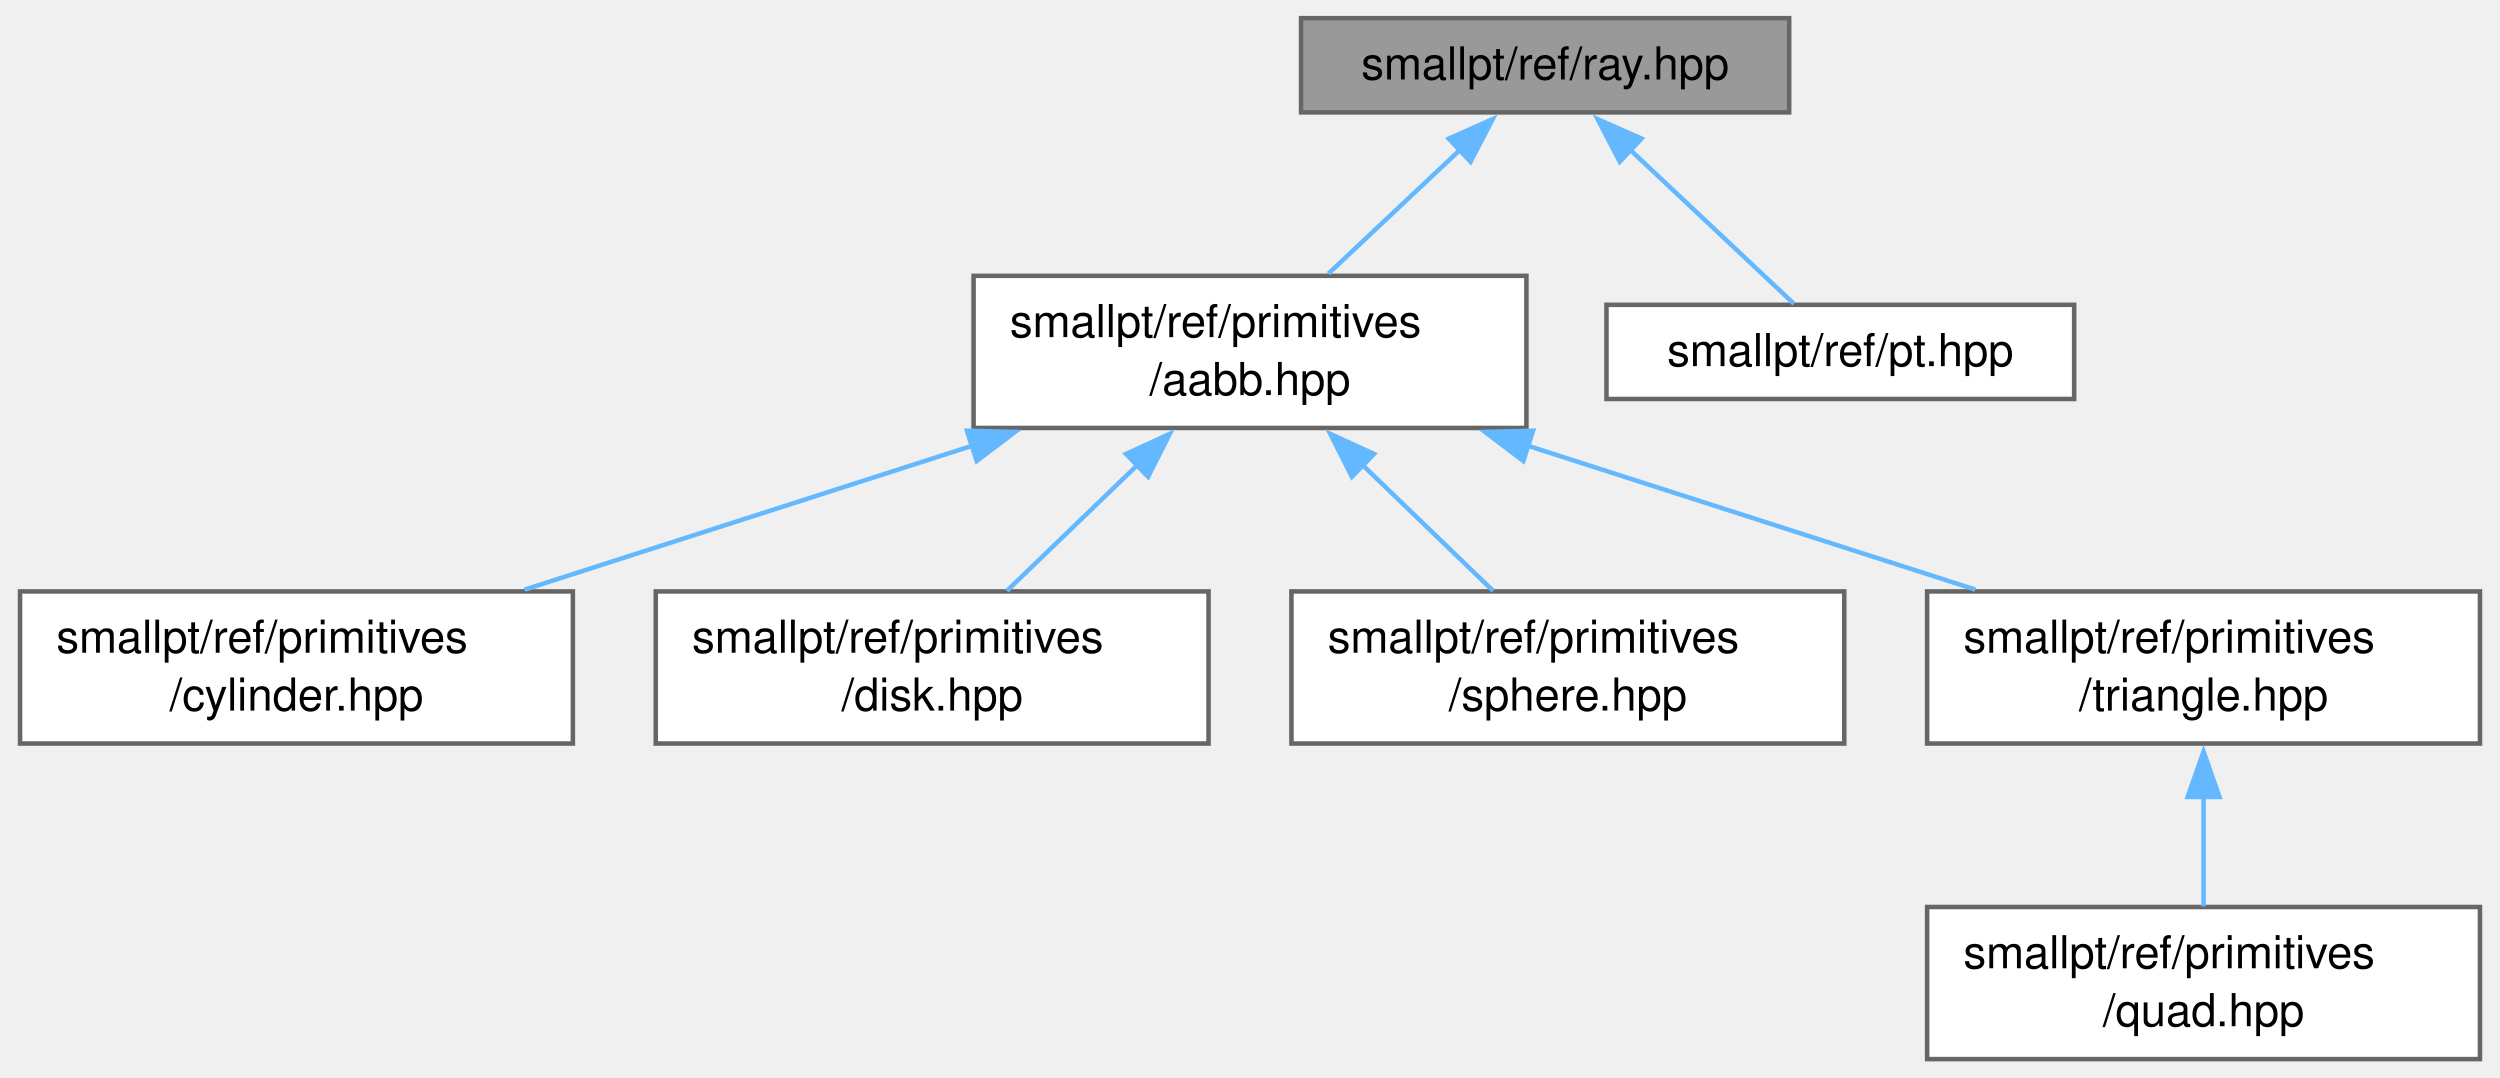
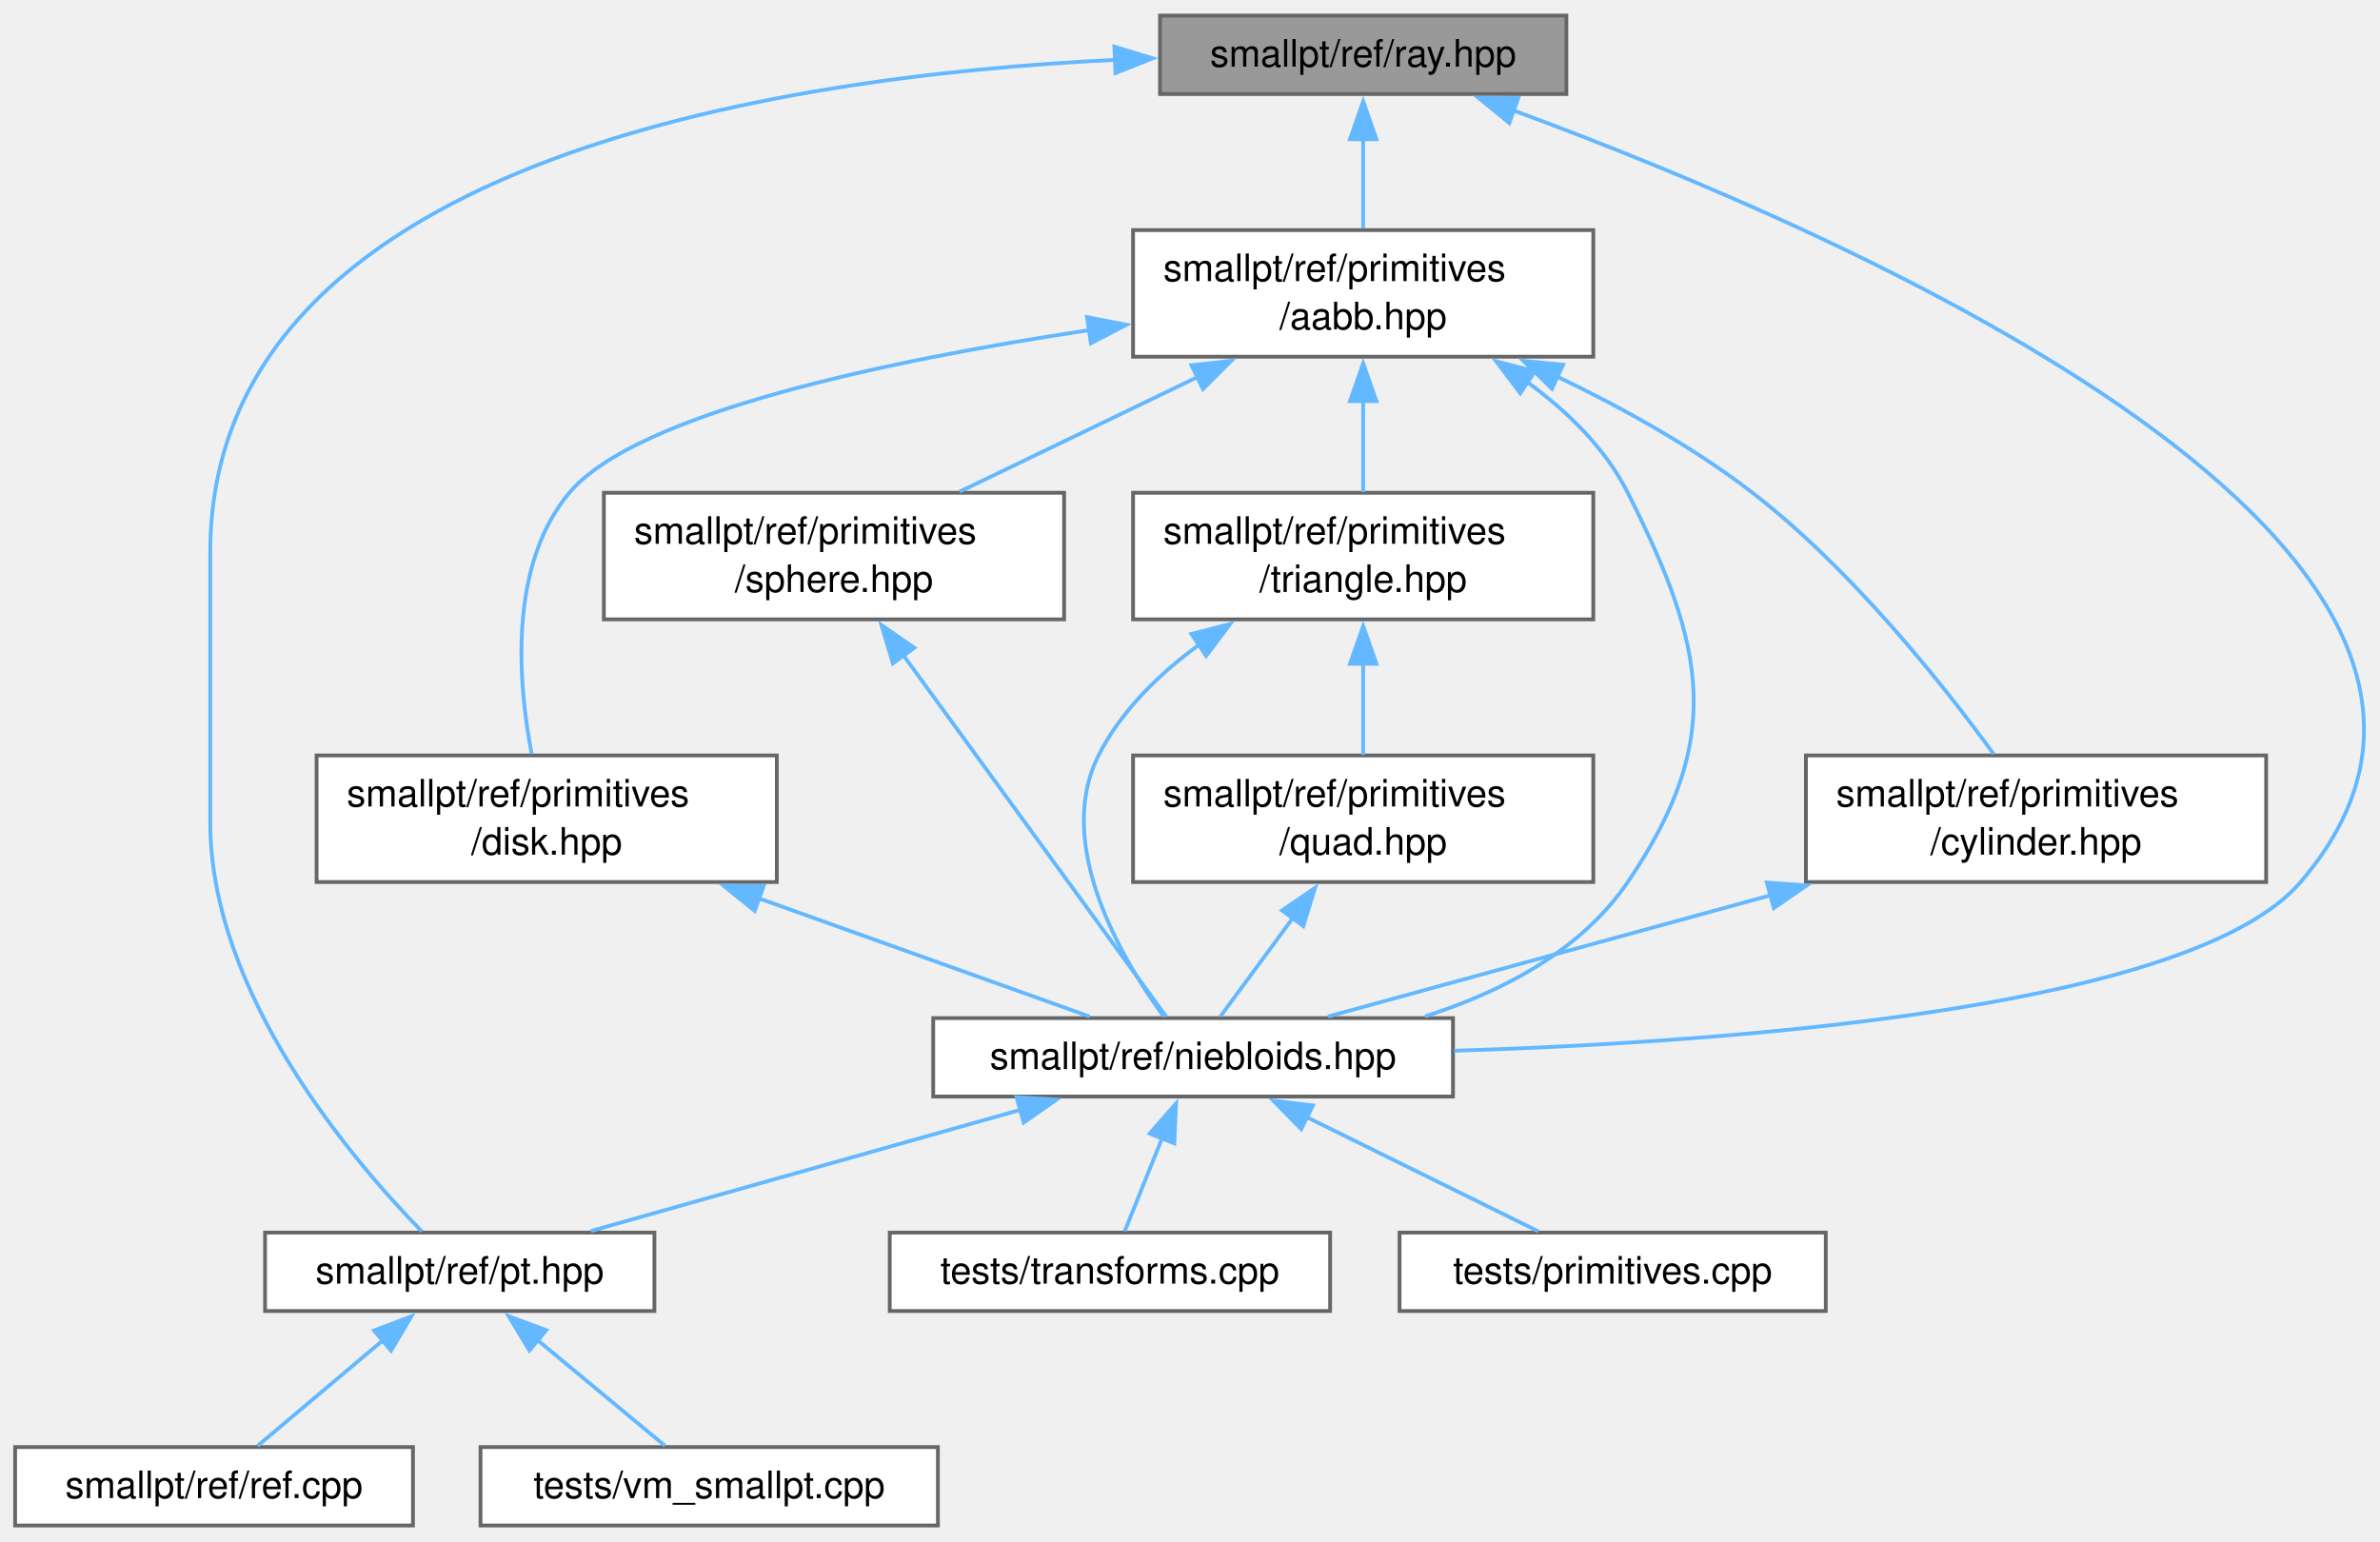
- <svg xmlns="http://www.w3.org/2000/svg" xmlns:xlink="http://www.w3.org/1999/xlink" width="550pt" height="237pt" viewBox="0.00 0.00 549.75 237.25">
-   <g id="graph0" class="graph" transform="scale(1 1) rotate(0) translate(4 233.25)">
+ <svg xmlns="http://www.w3.org/2000/svg" xmlns:xlink="http://www.w3.org/1999/xlink" width="630pt" height="408pt" viewBox="0.00 0.00 629.62 407.50">
+   <g id="graph0" class="graph" transform="scale(1 1) rotate(0) translate(4 403.5)">
    <g id="Node000001" class="node">
      <g id="a_Node000001">
        <a xlink:title="Ray and intersection definitions.">
-           <polygon fill="#999999" stroke="#666666" points="389.62,-229.25 282.12,-229.25 282.12,-208.5 389.62,-208.5 389.62,-229.25" />
-           <text text-anchor="middle" x="335.88" y="-215.75" font-family="Helvetica,sans-Serif" font-size="10.00">smallpt/ref/ray.hpp</text>
+           <polygon fill="#999999" stroke="#666666" points="410.38,-399.5 302.88,-399.5 302.88,-378.75 410.38,-378.75 410.38,-399.5" />
+           <text text-anchor="middle" x="356.62" y="-386" font-family="Helvetica,sans-Serif" font-size="10.00">smallpt/ref/ray.hpp</text>
        </a>
      </g>
    </g>
    <g id="Node000002" class="node">
      <g id="a_Node000002">
-         <a xlink:href="aabb_8hpp.html" target="_top" xlink:title="Definition and functions for axis-aligned bounding box.">
-           <polygon fill="white" stroke="#666666" points="331.75,-172.5 210,-172.5 210,-139 331.75,-139 331.75,-172.5" />
-           <text text-anchor="start" x="218" y="-159" font-family="Helvetica,sans-Serif" font-size="10.00">smallpt/ref/primitives</text>
-           <text text-anchor="middle" x="270.88" y="-146.25" font-family="Helvetica,sans-Serif" font-size="10.00">/aabb.hpp</text>
+         <a xlink:href="niebloids_8hpp_source.html" target="_top" xlink:title=" ">
+           <polygon fill="white" stroke="#666666" points="380.38,-134.25 242.88,-134.25 242.88,-113.5 380.38,-113.5 380.38,-134.25" />
+           <text text-anchor="middle" x="311.62" y="-120.75" font-family="Helvetica,sans-Serif" font-size="10.00">smallpt/ref/niebloids.hpp</text>
        </a>
      </g>
    </g>
    <g id="edge1_Node000001_Node000002" class="edge">
      <g id="a_edge1_Node000001_Node000002">
        <a xlink:title=" ">
-           <path fill="none" stroke="#63b8ff" d="M317.32,-200.43C308.14,-191.8 297.13,-181.44 288.14,-172.98" />
-           <polygon fill="#63b8ff" stroke="#63b8ff" points="314.65,-202.72 324.33,-207.02 319.44,-197.62 314.65,-202.72" />
+           <path fill="none" stroke="#63b8ff" d="M396.24,-374.46C483.67,-342.27 679.64,-257.78 604.62,-170.25 576.36,-137.27 458.05,-128.06 380.68,-125.6" />
+           <polygon fill="#63b8ff" stroke="#63b8ff" points="395.28,-371.08 387.07,-377.78 397.66,-377.67 395.28,-371.08" />
+         </a>
+       </g>
+     </g>
+     <g id="Node000003" class="node">
+       <g id="a_Node000003">
+         <a xlink:href="ref_2pt_8hpp.html" target="_top" xlink:title="Reference smallpt functions.">
+           <polygon fill="white" stroke="#666666" points="169.12,-77.5 66.12,-77.5 66.12,-56.75 169.12,-56.75 169.12,-77.5" />
+           <text text-anchor="middle" x="117.62" y="-64" font-family="Helvetica,sans-Serif" font-size="10.00">smallpt/ref/pt.hpp</text>
+         </a>
+       </g>
+     </g>
+     <g id="edge19_Node000001_Node000003" class="edge">
+       <g id="a_edge19_Node000001_Node000003">
+         <a xlink:title=" ">
+           <path fill="none" stroke="#63b8ff" d="M291.03,-387.79C201.39,-383.49 51.62,-360.83 51.62,-257.5 51.62,-257.5 51.62,-257.5 51.62,-186 51.62,-140.73 89.14,-96.72 107.6,-77.8" />
+           <polygon fill="#63b8ff" stroke="#63b8ff" points="290.8,-391.29 300.94,-388.2 291.09,-384.29 290.8,-391.29" />
        </a>
      </g>
    </g>
    <g id="Node000008" class="node">
      <g id="a_Node000008">
-         <a xlink:href="ref_2pt_8hpp.html" target="_top" xlink:title="Reference smallpt functions.">
-           <polygon fill="white" stroke="#666666" points="452.38,-166.12 349.38,-166.12 349.38,-145.38 452.38,-145.38 452.38,-166.12" />
-           <text text-anchor="middle" x="400.88" y="-152.62" font-family="Helvetica,sans-Serif" font-size="10.00">smallpt/ref/pt.hpp</text>
+         <a xlink:href="aabb_8hpp.html" target="_top" xlink:title="Definition and functions for axis-aligned bounding box.">
+           <polygon fill="white" stroke="#666666" points="417.5,-342.75 295.75,-342.75 295.75,-309.25 417.5,-309.25 417.5,-342.75" />
+           <text text-anchor="start" x="303.75" y="-329.25" font-family="Helvetica,sans-Serif" font-size="10.00">smallpt/ref/primitives</text>
+           <text text-anchor="middle" x="356.62" y="-316.5" font-family="Helvetica,sans-Serif" font-size="10.00">/aabb.hpp</text>
        </a>
      </g>
    </g>
    <g id="edge7_Node000001_Node000008" class="edge">
      <g id="a_edge7_Node000001_Node000008">
        <a xlink:title=" ">
-           <path fill="none" stroke="#63b8ff" d="M354.59,-200.27C366.34,-189.23 381.03,-175.41 390.67,-166.34" />
-           <polygon fill="#63b8ff" stroke="#63b8ff" points="352.31,-197.62 347.42,-207.02 357.1,-202.72 352.31,-197.62" />
-         </a>
-       </g>
-     </g>
-     <g id="Node000003" class="node">
-       <g id="a_Node000003">
-         <a xlink:href="cylinder_8hpp.html" target="_top" xlink:title="Reference cylinder primitive implementation.">
-           <polygon fill="white" stroke="#666666" points="121.75,-103 0,-103 0,-69.5 121.75,-69.5 121.75,-103" />
-           <text text-anchor="start" x="8" y="-89.5" font-family="Helvetica,sans-Serif" font-size="10.00">smallpt/ref/primitives</text>
-           <text text-anchor="middle" x="60.88" y="-76.75" font-family="Helvetica,sans-Serif" font-size="10.00">/cylinder.hpp</text>
+           <path fill="none" stroke="#63b8ff" d="M356.62,-366.84C356.62,-359.1 356.62,-350.47 356.62,-343.23" />
+           <polygon fill="#63b8ff" stroke="#63b8ff" points="353.13,-366.79 356.63,-376.79 360.13,-366.79 353.13,-366.79" />
        </a>
      </g>
    </g>
    <g id="edge2_Node000002_Node000003" class="edge">
      <g id="a_edge2_Node000002_Node000003">
        <a xlink:title=" ">
-           <path fill="none" stroke="#63b8ff" d="M209.78,-135.11C178.45,-125.04 140.75,-112.92 111.13,-103.4" />
-           <polygon fill="#63b8ff" stroke="#63b8ff" points="208.54,-138.39 219.13,-138.12 210.68,-131.73 208.54,-138.39" />
+           <path fill="none" stroke="#63b8ff" d="M266.12,-110.03C231.34,-100.22 184.11,-86.89 152.33,-77.92" />
+           <polygon fill="#63b8ff" stroke="#63b8ff" points="264.91,-113.33 275.49,-112.68 266.81,-106.59 264.91,-113.33" />
+         </a>
+       </g>
+     </g>
+     <g id="Node000006" class="node">
+       <g id="a_Node000006">
+         <a xlink:href="primitives_8cpp_source.html" target="_top" xlink:title=" ">
+           <polygon fill="white" stroke="#666666" points="479,-77.5 366.25,-77.5 366.25,-56.75 479,-56.75 479,-77.5" />
+           <text text-anchor="middle" x="422.62" y="-64" font-family="Helvetica,sans-Serif" font-size="10.00">tests/primitives.cpp</text>
+         </a>
+       </g>
+     </g>
+     <g id="edge5_Node000002_Node000006" class="edge">
+       <g id="a_edge5_Node000002_Node000006">
+         <a xlink:title=" ">
+           <path fill="none" stroke="#63b8ff" d="M341.66,-108.06C361.14,-98.45 385.96,-86.21 402.95,-77.83" />
+           <polygon fill="#63b8ff" stroke="#63b8ff" points="340.25,-104.85 332.83,-112.42 343.34,-111.13 340.25,-104.85" />
+         </a>
+       </g>
+     </g>
+     <g id="Node000007" class="node">
+       <g id="a_Node000007">
+         <a xlink:href="transforms_8cpp_source.html" target="_top" xlink:title=" ">
+           <polygon fill="white" stroke="#666666" points="347.88,-77.5 231.38,-77.5 231.38,-56.75 347.88,-56.75 347.88,-77.5" />
+           <text text-anchor="middle" x="289.62" y="-64" font-family="Helvetica,sans-Serif" font-size="10.00">tests/transforms.cpp</text>
+         </a>
+       </g>
+     </g>
+     <g id="edge6_Node000002_Node000007" class="edge">
+       <g id="a_edge6_Node000002_Node000007">
+         <a xlink:title=" ">
+           <path fill="none" stroke="#63b8ff" d="M303.44,-102.49C300.04,-94.05 296.27,-84.66 293.52,-77.83" />
+           <polygon fill="#63b8ff" stroke="#63b8ff" points="300.15,-103.71 307.13,-111.68 306.65,-101.1 300.15,-103.71" />
        </a>
      </g>
    </g>
    <g id="Node000004" class="node">
      <g id="a_Node000004">
-         <a xlink:href="disk_8hpp.html" target="_top" xlink:title="Disk primitive definition and auxiliary functions.">
-           <polygon fill="white" stroke="#666666" points="261.75,-103 140,-103 140,-69.5 261.75,-69.5 261.75,-103" />
-           <text text-anchor="start" x="148" y="-89.5" font-family="Helvetica,sans-Serif" font-size="10.00">smallpt/ref/primitives</text>
-           <text text-anchor="middle" x="200.88" y="-76.75" font-family="Helvetica,sans-Serif" font-size="10.00">/disk.hpp</text>
-         </a>
-       </g>
-     </g>
-     <g id="edge3_Node000002_Node000004" class="edge">
-       <g id="a_edge3_Node000002_Node000004">
-         <a xlink:title=" ">
-           <path fill="none" stroke="#63b8ff" d="M246.25,-131C236.67,-121.77 225.96,-111.44 217.34,-103.13" />
-           <polygon fill="#63b8ff" stroke="#63b8ff" points="243.57,-133.28 253.2,-137.7 248.43,-128.24 243.57,-133.28" />
+         <a xlink:href="ref_8cpp_source.html" target="_top" xlink:title=" ">
+           <polygon fill="white" stroke="#666666" points="105.25,-20.75 0,-20.75 0,0 105.25,0 105.25,-20.75" />
+           <text text-anchor="middle" x="52.62" y="-7.25" font-family="Helvetica,sans-Serif" font-size="10.00">smallpt/ref/ref.cpp</text>
+         </a>
+       </g>
+     </g>
+     <g id="edge3_Node000003_Node000004" class="edge">
+       <g id="a_edge3_Node000003_Node000004">
+         <a xlink:title=" ">
+           <path fill="none" stroke="#63b8ff" d="M97.46,-49.14C86.5,-39.91 73.36,-28.84 64.15,-21.08" />
+           <polygon fill="#63b8ff" stroke="#63b8ff" points="94.94,-51.6 104.85,-55.36 99.45,-46.24 94.94,-51.6" />
        </a>
      </g>
    </g>
    <g id="Node000005" class="node">
      <g id="a_Node000005">
+         <a xlink:href="vm__smallpt_8cpp_source.html" target="_top" xlink:title=" ">
+           <polygon fill="white" stroke="#666666" points="244.12,-20.75 123.12,-20.75 123.12,0 244.12,0 244.12,-20.75" />
+           <text text-anchor="middle" x="183.62" y="-7.25" font-family="Helvetica,sans-Serif" font-size="10.00">tests/vm_smallpt.cpp</text>
+         </a>
+       </g>
+     </g>
+     <g id="edge4_Node000003_Node000005" class="edge">
+       <g id="a_edge4_Node000003_Node000005">
+         <a xlink:title=" ">
+           <path fill="none" stroke="#63b8ff" d="M138.1,-49.14C149.22,-39.91 162.57,-28.84 171.93,-21.08" />
+           <polygon fill="#63b8ff" stroke="#63b8ff" points="136.05,-46.29 130.59,-55.37 140.52,-51.68 136.05,-46.29" />
+         </a>
+       </g>
+     </g>
+     <g id="edge8_Node000008_Node000002" class="edge">
+       <g id="a_edge8_Node000008_Node000002">
+         <a xlink:title=" ">
+           <path fill="none" stroke="#63b8ff" d="M399.98,-302.57C410.63,-294.82 420.68,-285.04 426.62,-273.25 447.24,-232.38 452.38,-208.1 426.62,-170.25 414.31,-152.15 393.55,-141.27 373.03,-134.73" />
+           <polygon fill="#63b8ff" stroke="#63b8ff" points="398.18,-299.57 391.81,-308.03 402.07,-305.39 398.18,-299.57" />
+         </a>
+       </g>
+     </g>
+     <g id="Node000009" class="node">
+       <g id="a_Node000009">
+         <a xlink:href="cylinder_8hpp.html" target="_top" xlink:title="Reference cylinder primitive implementation.">
+           <polygon fill="white" stroke="#666666" points="595.5,-203.75 473.75,-203.75 473.75,-170.25 595.5,-170.25 595.5,-203.75" />
+           <text text-anchor="start" x="481.75" y="-190.25" font-family="Helvetica,sans-Serif" font-size="10.00">smallpt/ref/primitives</text>
+           <text text-anchor="middle" x="534.62" y="-177.5" font-family="Helvetica,sans-Serif" font-size="10.00">/cylinder.hpp</text>
+         </a>
+       </g>
+     </g>
+     <g id="edge9_Node000008_Node000009" class="edge">
+       <g id="a_edge9_Node000008_Node000009">
+         <a xlink:title=" ">
+           <path fill="none" stroke="#63b8ff" d="M407.6,-304.16C424.96,-295.85 443.93,-285.36 459.62,-273.25 485.84,-253.01 509.95,-222.62 523.42,-204.12" />
+           <polygon fill="#63b8ff" stroke="#63b8ff" points="406.58,-300.77 398.98,-308.16 409.52,-307.13 406.58,-300.77" />
+         </a>
+       </g>
+     </g>
+     <g id="Node000010" class="node">
+       <g id="a_Node000010">
+         <a xlink:href="disk_8hpp.html" target="_top" xlink:title="Disk primitive definition and auxiliary functions.">
+           <polygon fill="white" stroke="#666666" points="201.5,-203.75 79.75,-203.75 79.75,-170.25 201.5,-170.25 201.5,-203.75" />
+           <text text-anchor="start" x="87.75" y="-190.25" font-family="Helvetica,sans-Serif" font-size="10.00">smallpt/ref/primitives</text>
+           <text text-anchor="middle" x="140.62" y="-177.5" font-family="Helvetica,sans-Serif" font-size="10.00">/disk.hpp</text>
+         </a>
+       </g>
+     </g>
+     <g id="edge11_Node000008_Node000010" class="edge">
+       <g id="a_edge11_Node000008_Node000010">
+         <a xlink:title=" ">
+           <path fill="none" stroke="#63b8ff" d="M284.29,-316.3C230.83,-308.26 164.38,-294.34 146.62,-273.25 130.48,-254.07 133.03,-223.06 136.64,-204.2" />
+           <polygon fill="#63b8ff" stroke="#63b8ff" points="283.58,-319.73 293.98,-317.7 284.59,-312.8 283.58,-319.73" />
+         </a>
+       </g>
+     </g>
+     <g id="Node000011" class="node">
+       <g id="a_Node000011">
        <a xlink:href="sphere_8hpp.html" target="_top" xlink:title="Sphere primitive definition and auxiliary functions.">
-           <polygon fill="white" stroke="#666666" points="401.75,-103 280,-103 280,-69.5 401.75,-69.5 401.75,-103" />
-           <text text-anchor="start" x="288" y="-89.5" font-family="Helvetica,sans-Serif" font-size="10.00">smallpt/ref/primitives</text>
-           <text text-anchor="middle" x="340.88" y="-76.75" font-family="Helvetica,sans-Serif" font-size="10.00">/sphere.hpp</text>
-         </a>
-       </g>
-     </g>
-     <g id="edge4_Node000002_Node000005" class="edge">
-       <g id="a_edge4_Node000002_Node000005">
-         <a xlink:title=" ">
-           <path fill="none" stroke="#63b8ff" d="M295.5,-131C305.08,-121.77 315.79,-111.44 324.41,-103.13" />
-           <polygon fill="#63b8ff" stroke="#63b8ff" points="293.32,-128.24 288.55,-137.7 298.18,-133.28 293.32,-128.24" />
-         </a>
-       </g>
-     </g>
-     <g id="Node000006" class="node">
-       <g id="a_Node000006">
+           <polygon fill="white" stroke="#666666" points="277.5,-273.25 155.75,-273.25 155.75,-239.75 277.5,-239.75 277.5,-273.25" />
+           <text text-anchor="start" x="163.75" y="-259.75" font-family="Helvetica,sans-Serif" font-size="10.00">smallpt/ref/primitives</text>
+           <text text-anchor="middle" x="216.62" y="-247" font-family="Helvetica,sans-Serif" font-size="10.00">/sphere.hpp</text>
+         </a>
+       </g>
+     </g>
+     <g id="edge13_Node000008_Node000011" class="edge">
+       <g id="a_edge13_Node000008_Node000011">
+         <a xlink:title=" ">
+           <path fill="none" stroke="#63b8ff" d="M312.82,-303.88C292.49,-294.08 268.71,-282.61 249.88,-273.54" />
+           <polygon fill="#63b8ff" stroke="#63b8ff" points="311.2,-306.98 321.73,-308.17 314.24,-300.68 311.2,-306.98" />
+         </a>
+       </g>
+     </g>
+     <g id="Node000012" class="node">
+       <g id="a_Node000012">
        <a xlink:href="triangle_8hpp.html" target="_top" xlink:title="Triangle primitive definition and auxiliary functions.">
-           <polygon fill="white" stroke="#666666" points="541.75,-103 420,-103 420,-69.5 541.75,-69.5 541.75,-103" />
-           <text text-anchor="start" x="428" y="-89.5" font-family="Helvetica,sans-Serif" font-size="10.00">smallpt/ref/primitives</text>
-           <text text-anchor="middle" x="480.88" y="-76.75" font-family="Helvetica,sans-Serif" font-size="10.00">/triangle.hpp</text>
-         </a>
-       </g>
-     </g>
-     <g id="edge5_Node000002_Node000006" class="edge">
-       <g id="a_edge5_Node000002_Node000006">
-         <a xlink:title=" ">
-           <path fill="none" stroke="#63b8ff" d="M331.97,-135.11C363.3,-125.04 401,-112.92 430.62,-103.4" />
-           <polygon fill="#63b8ff" stroke="#63b8ff" points="331.07,-131.73 322.62,-138.12 333.21,-138.39 331.07,-131.73" />
-         </a>
-       </g>
-     </g>
-     <g id="Node000007" class="node">
-       <g id="a_Node000007">
+           <polygon fill="white" stroke="#666666" points="417.5,-273.25 295.75,-273.25 295.75,-239.75 417.5,-239.75 417.5,-273.25" />
+           <text text-anchor="start" x="303.75" y="-259.75" font-family="Helvetica,sans-Serif" font-size="10.00">smallpt/ref/primitives</text>
+           <text text-anchor="middle" x="356.62" y="-247" font-family="Helvetica,sans-Serif" font-size="10.00">/triangle.hpp</text>
+         </a>
+       </g>
+     </g>
+     <g id="edge15_Node000008_Node000012" class="edge">
+       <g id="a_edge15_Node000008_Node000012">
+         <a xlink:title=" ">
+           <path fill="none" stroke="#63b8ff" d="M356.62,-297.56C356.62,-289.34 356.62,-280.59 356.62,-273.38" />
+           <polygon fill="#63b8ff" stroke="#63b8ff" points="353.13,-297.49 356.63,-307.49 360.13,-297.49 353.13,-297.49" />
+         </a>
+       </g>
+     </g>
+     <g id="edge10_Node000009_Node000002" class="edge">
+       <g id="a_edge10_Node000009_Node000002">
+         <a xlink:title=" ">
+           <path fill="none" stroke="#63b8ff" d="M464.69,-166.83C425.73,-156.15 378.86,-143.31 347.34,-134.67" />
+           <polygon fill="#63b8ff" stroke="#63b8ff" points="463.42,-170.11 473.99,-169.38 465.27,-163.36 463.42,-170.11" />
+         </a>
+       </g>
+     </g>
+     <g id="edge12_Node000010_Node000002" class="edge">
+       <g id="a_edge12_Node000010_Node000002">
+         <a xlink:title=" ">
+           <path fill="none" stroke="#63b8ff" d="M196.56,-166C225.96,-155.5 260.68,-143.08 284.24,-134.67" />
+           <polygon fill="#63b8ff" stroke="#63b8ff" points="195.66,-162.61 187.43,-169.27 198.02,-169.2 195.66,-162.61" />
+         </a>
+       </g>
+     </g>
+     <g id="edge14_Node000011_Node000002" class="edge">
+       <g id="a_edge14_Node000011_Node000002">
+         <a xlink:title=" ">
+           <path fill="none" stroke="#63b8ff" d="M234.92,-230.35C256.08,-201.25 289.87,-154.79 304.49,-134.68" />
+           <polygon fill="#63b8ff" stroke="#63b8ff" points="232.22,-228.11 229.16,-238.26 237.88,-232.23 232.22,-228.11" />
+         </a>
+       </g>
+     </g>
+     <g id="edge16_Node000012_Node000002" class="edge">
+       <g id="a_edge16_Node000012_Node000002">
+         <a xlink:title=" ">
+           <path fill="none" stroke="#63b8ff" d="M313.27,-233.07C302.62,-225.32 292.57,-215.54 286.62,-203.75 274.79,-180.28 292.65,-150.06 303.8,-134.73" />
+           <polygon fill="#63b8ff" stroke="#63b8ff" points="311.18,-235.89 321.44,-238.53 315.07,-230.07 311.18,-235.89" />
+         </a>
+       </g>
+     </g>
+     <g id="Node000013" class="node">
+       <g id="a_Node000013">
        <a xlink:href="quad_8hpp.html" target="_top" xlink:title="Difinition of quadrilateral primitive and auxiliary functions.">
-           <polygon fill="white" stroke="#666666" points="541.75,-33.5 420,-33.5 420,0 541.75,0 541.75,-33.5" />
-           <text text-anchor="start" x="428" y="-20" font-family="Helvetica,sans-Serif" font-size="10.00">smallpt/ref/primitives</text>
-           <text text-anchor="middle" x="480.88" y="-7.25" font-family="Helvetica,sans-Serif" font-size="10.00">/quad.hpp</text>
-         </a>
-       </g>
-     </g>
-     <g id="edge6_Node000006_Node000007" class="edge">
-       <g id="a_edge6_Node000006_Node000007">
-         <a xlink:title=" ">
-           <path fill="none" stroke="#63b8ff" d="M480.88,-57.81C480.88,-49.59 480.88,-40.84 480.88,-33.63" />
-           <polygon fill="#63b8ff" stroke="#63b8ff" points="477.38,-57.74 480.88,-67.74 484.38,-57.74 477.38,-57.74" />
+           <polygon fill="white" stroke="#666666" points="417.5,-203.75 295.75,-203.75 295.75,-170.25 417.5,-170.25 417.5,-203.75" />
+           <text text-anchor="start" x="303.75" y="-190.25" font-family="Helvetica,sans-Serif" font-size="10.00">smallpt/ref/primitives</text>
+           <text text-anchor="middle" x="356.62" y="-177.5" font-family="Helvetica,sans-Serif" font-size="10.00">/quad.hpp</text>
+         </a>
+       </g>
+     </g>
+     <g id="edge17_Node000012_Node000013" class="edge">
+       <g id="a_edge17_Node000012_Node000013">
+         <a xlink:title=" ">
+           <path fill="none" stroke="#63b8ff" d="M356.62,-228.06C356.62,-219.84 356.62,-211.09 356.62,-203.88" />
+           <polygon fill="#63b8ff" stroke="#63b8ff" points="353.13,-227.99 356.63,-237.99 360.13,-227.99 353.13,-227.99" />
+         </a>
+       </g>
+     </g>
+     <g id="edge18_Node000013_Node000002" class="edge">
+       <g id="a_edge18_Node000013_Node000002">
+         <a xlink:title=" ">
+           <path fill="none" stroke="#63b8ff" d="M338.05,-160.77C331.3,-151.6 324.06,-141.77 318.87,-134.72" />
+           <polygon fill="#63b8ff" stroke="#63b8ff" points="335.16,-162.74 343.9,-168.72 340.79,-158.59 335.16,-162.74" />
        </a>
      </g>
    </g>
  </g>
</svg>
